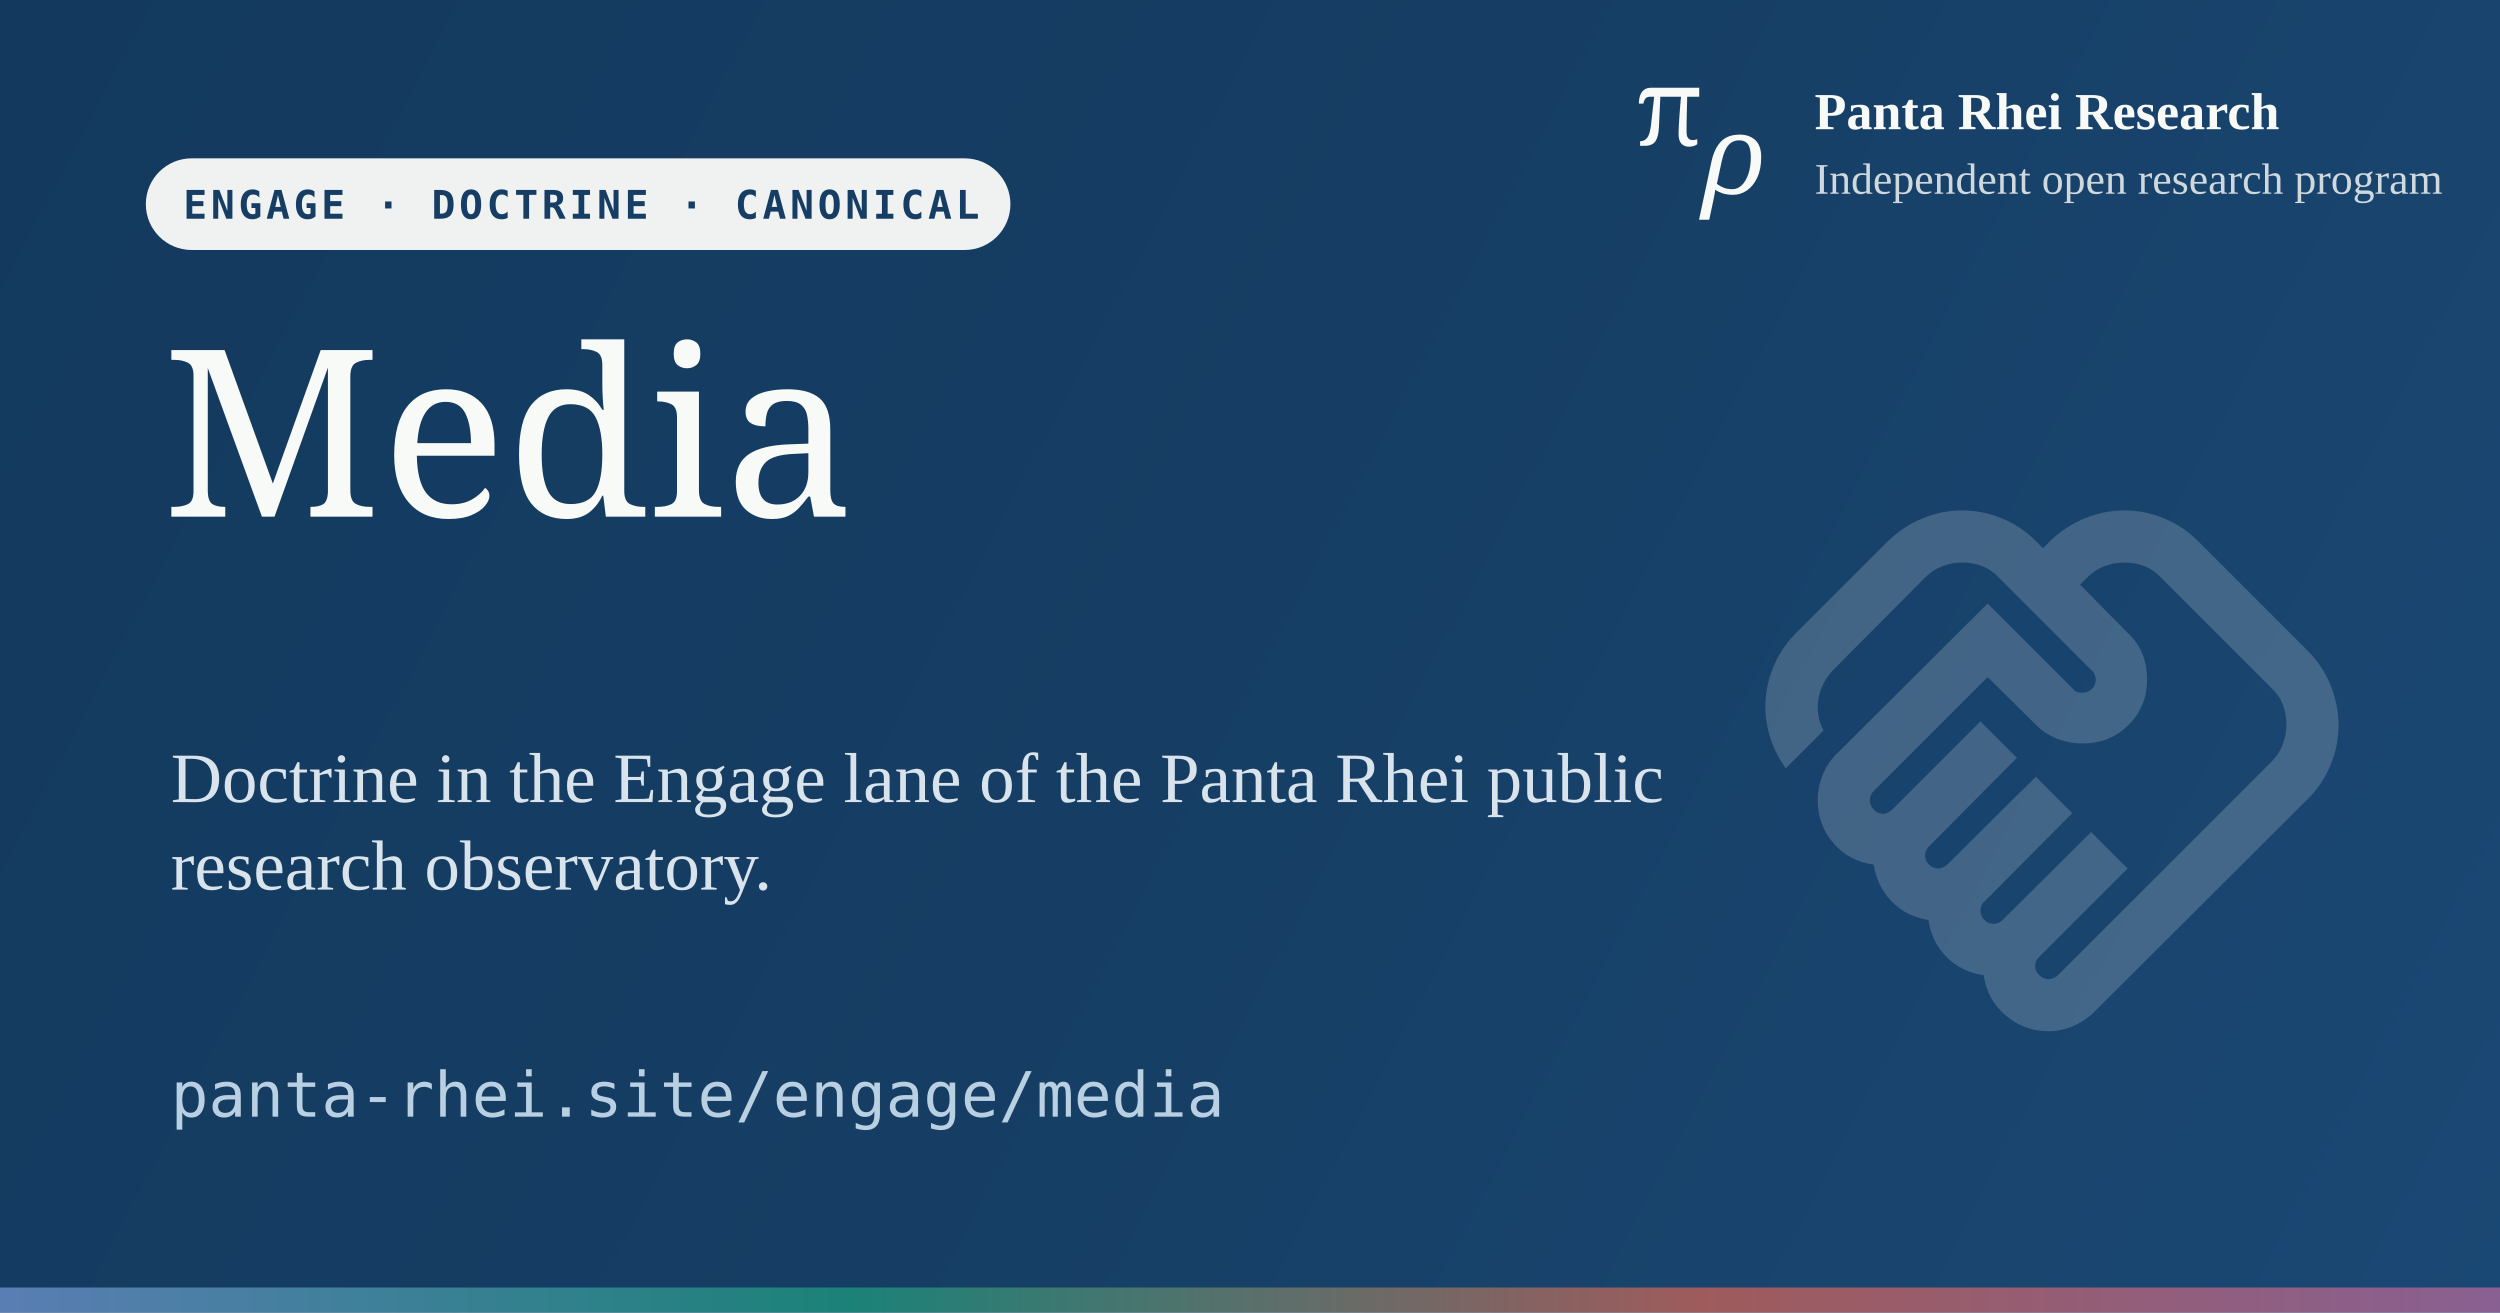
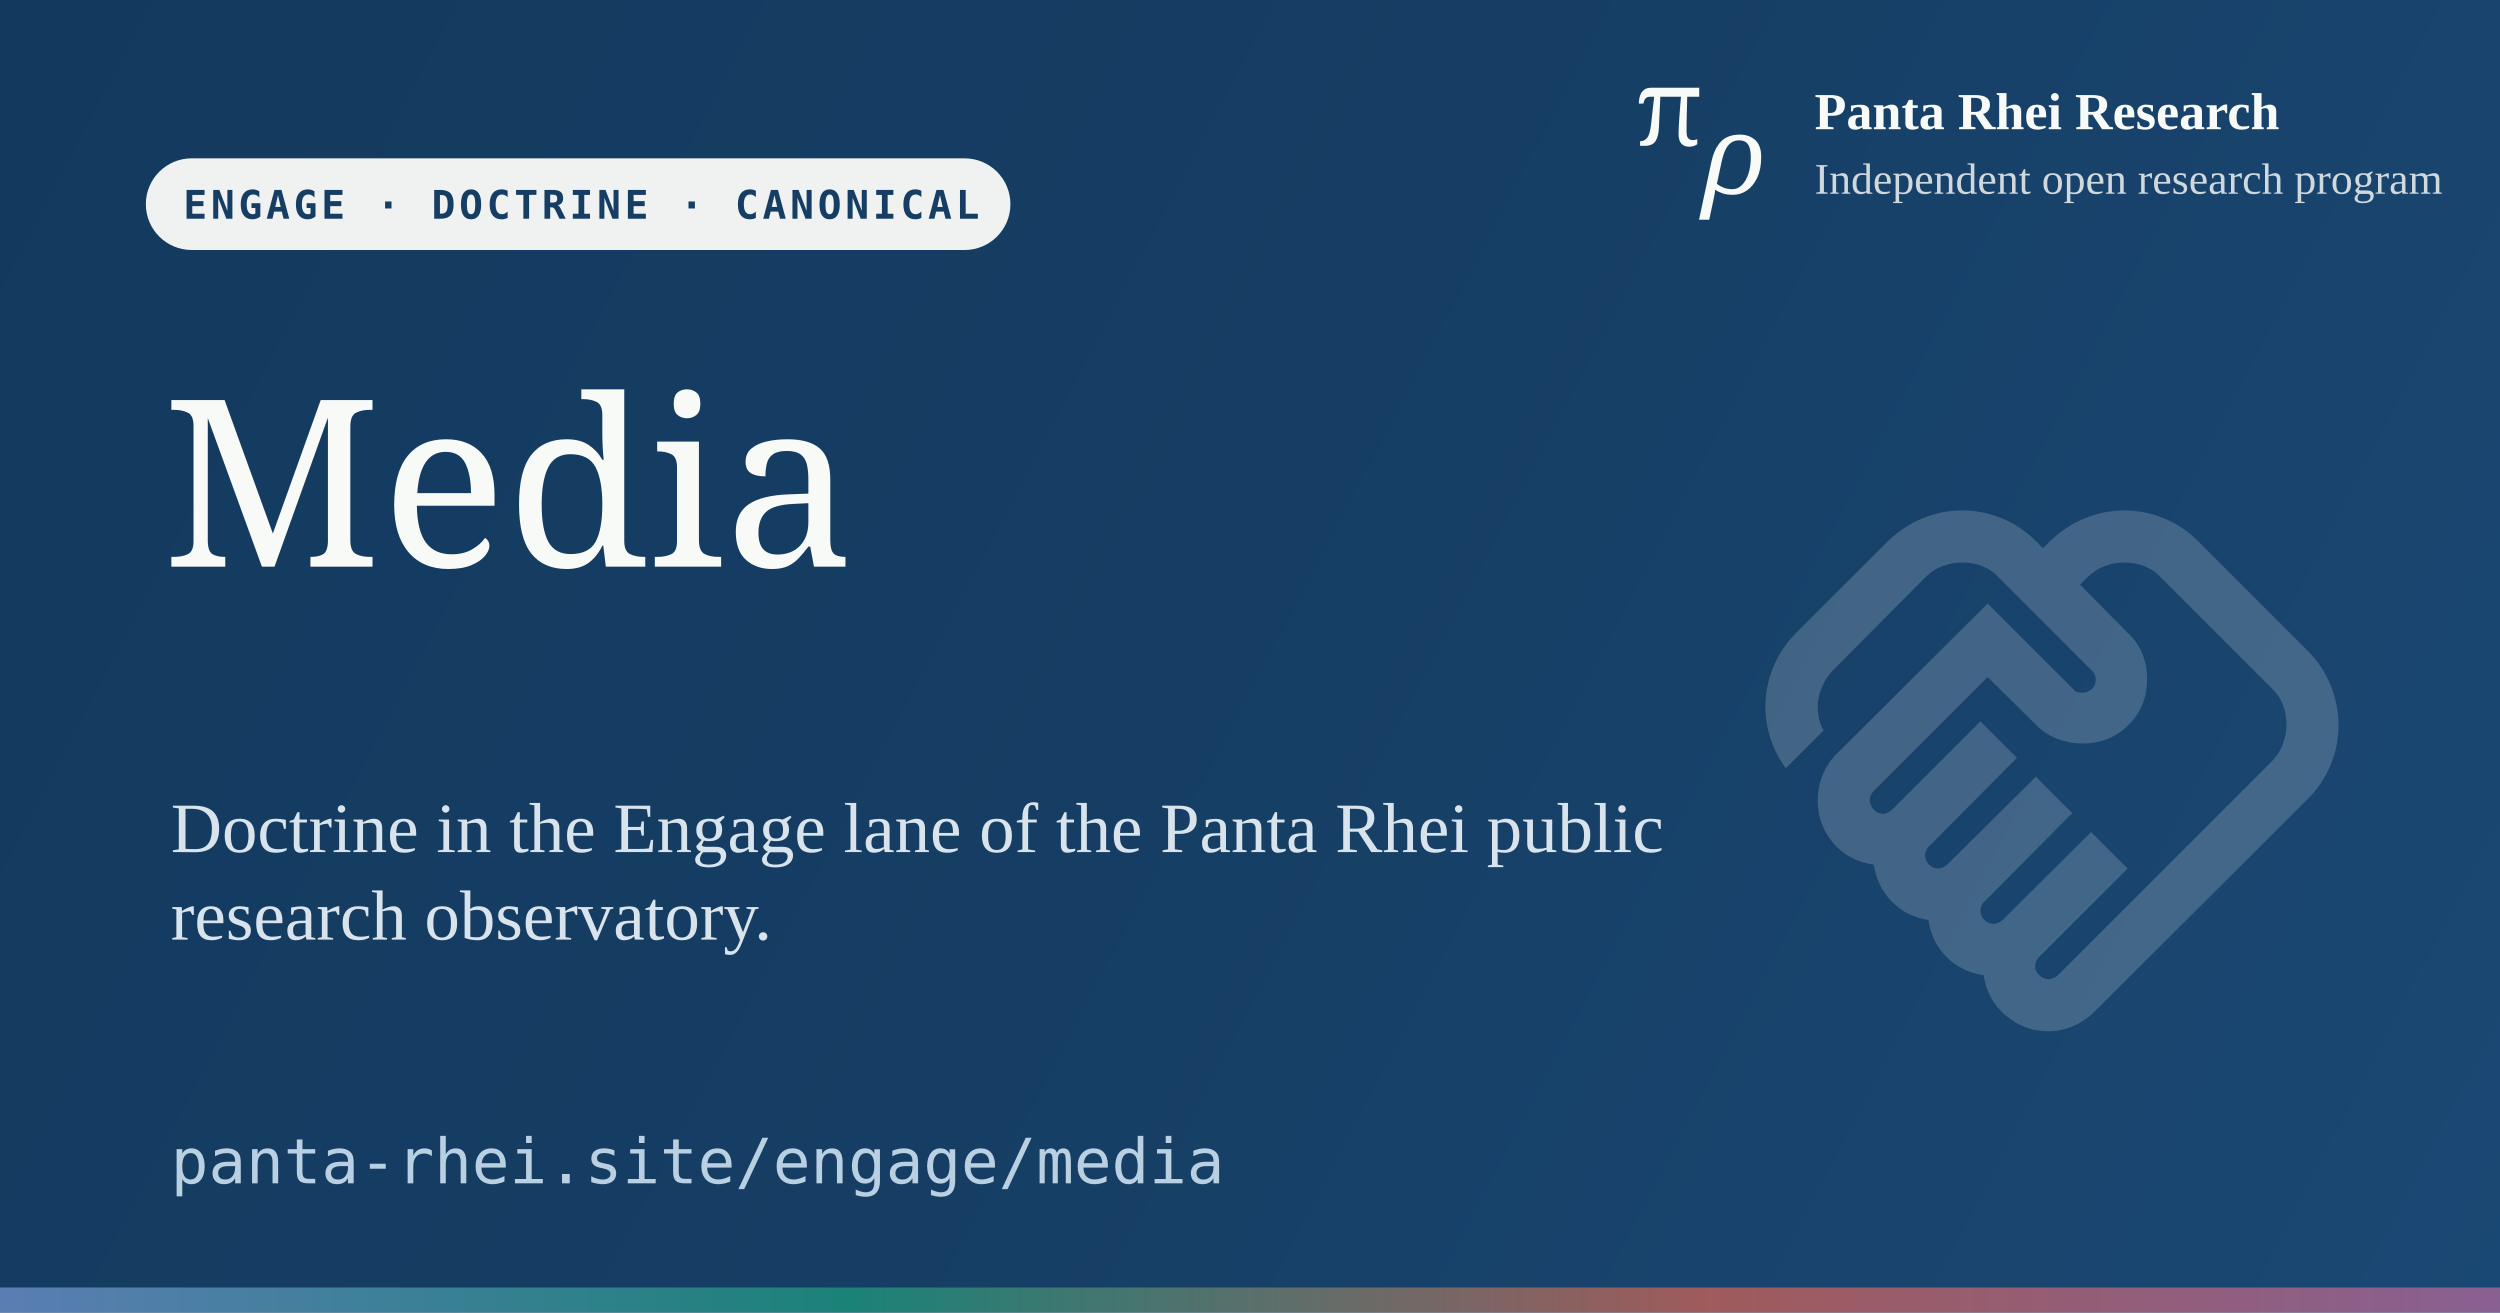
<svg xmlns="http://www.w3.org/2000/svg" width="1200" height="630" viewBox="0 0 1200 630" role="img" aria-label="Panta Rhei preview card for Media.">
  <defs>
    <style>
      @font-face { font-family: "EB Garamond OG"; src: url("../fonts-local/EBGaramond-Regular.ttf"); }
      @font-face { font-family: "Source Sans 3 OG"; src: url("../fonts-local/SourceSans3-Regular.ttf"); }
      @font-face { font-family: "Source Code Pro OG"; src: url("../fonts-local/SourceCodePro-Regular.ttf"); }
    </style>
    <linearGradient id="spectrum-rule" x1="0" y1="0" x2="1200" y2="0" gradientUnits="userSpaceOnUse">
      <stop offset="0%" stop-color="#5A7EB3" />
      <stop offset="34%" stop-color="#1B8278" />
      <stop offset="68%" stop-color="#9F5B5C" />
      <stop offset="100%" stop-color="#896092" />
    </linearGradient>
  </defs>
  <linearGradient id="panta-og-dark-gradient" x1="0" y1="0" x2="1200" y2="630" gradientUnits="userSpaceOnUse">
    <stop offset="0%" stop-color="#13395E" />
    <stop offset="48%" stop-color="#163E64" />
    <stop offset="100%" stop-color="#1A4874" />
  </linearGradient>
  <rect width="1200" height="630" fill="url(#panta-og-dark-gradient)" />
  <rect x="0" y="618" width="1200" height="12" fill="url(#spectrum-rule)" />
  <svg x="835" y="220" width="300" height="300" viewBox="0 -960 960 960" opacity="0.18" aria-hidden="true">
    <path d="M475-160q4 0 8-2t6-4l328-328q12-12 17.5-27t5.5-30q0-16-5.5-30.5T817-607L647-777q-11-12-25.5-17.5T591-800q-15 0-30 5.5T534-777l-11 11 74 75q15 14 22 32t7 38q0 42-28.5 70.5T527-522q-20 0-38.5-7T456-550l-75-74-175 175q-3 3-4.5 6.5T200-435q0 8 6 14.5t14 6.5q4 0 8-2t6-4l136-136 56 56-135 136q-3 3-4.5 6.5T285-350q0 8 6 14t14 6q4 0 8-2t6-4l136-135 56 56-135 136q-3 2-4.5 6t-1.5 8q0 8 6 14t14 6q4 0 7.5-1.5t6.5-4.5l136-135 56 56-136 136q-3 3-4.5 6.5T454-180q0 8 6.5 14t14.5 6Zm-1 80q-37 0-65.5-24.5T375-166q-34-5-57-28t-28-57q-34-5-56.5-28.5T206-336q-38-5-62-33t-24-66q0-20 7.5-38.5T149-506l232-231 131 131q2 3 6 4.5t8 1.5q9 0 15-5.5t6-14.5q0-4-1.5-8t-4.5-6L398-777q-11-12-25.5-17.5T342-800q-15 0-30 5.5T285-777L144-635q-9 9-15 21t-8 24q-2 12 0 24.5t8 23.5l-58 58q-17-23-25-50.5T40-590q2-28 14-54.5T87-692l141-141q24-23 53.5-35t60.5-12q31 0 60.5 12t52.5 35l11 11 11-11q24-23 53.5-35t60.5-12q31 0 60.5 12t52.5 35l169 169q23 23 35 53t12 61q0 31-12 60.5T873-437L545-110q-14 14-32.5 22T474-80Zm-99-560Z" fill="#FFFFFF" />
  </svg>
  <g transform="translate(785 26)" fill="#F8FAF7">
    <text x="0" y="44" font-family="EB Garamond OG, Georgia, serif" font-size="52" font-weight="400">π</text>
    <text x="31" y="67" font-family="EB Garamond OG, Georgia, serif" font-size="52" font-style="italic" font-weight="400">ρ</text>
    <text x="86" y="36" font-family="Source Sans 3 OG, Inter, Arial, sans-serif" font-size="25" font-weight="700">Panta Rhei Research</text>
    <text x="86" y="67" font-family="Source Sans 3 OG, Inter, Arial, sans-serif" font-size="21" opacity="0.82">Independent open research program</text>
  </g>
  <g transform="translate(70 76)">
    <rect width="415" height="44" rx="22" fill="#F8FAF7" opacity="0.96" />
    <text x="18" y="29" font-family="Source Code Pro OG, ui-monospace, monospace" font-size="19" font-weight="700" letter-spacing="1.8" fill="#163E64">ENGAGE · DOCTRINE · CANONICAL</text>
  </g>
  <text font-family="EB Garamond OG, Georgia, serif" font-size="112" font-weight="400" fill="#F8FAF7">
-     <tspan x="78" y="248">Media</tspan>
+     <tspan x="78" y="272">Media</tspan>
  </text>
  <text font-family="Source Sans 3 OG, Inter, Arial, sans-serif" font-size="34" font-weight="400" fill="#D8E3EC">
-     <tspan x="82" y="385">Doctrine in the Engage lane of the Panta Rhei public</tspan>
-     <tspan x="82" y="427">research observatory.</tspan>
+     <tspan x="82" y="409">Doctrine in the Engage lane of the Panta Rhei public</tspan>
+     <tspan x="82" y="451">research observatory.</tspan>
  </text>
-   <text x="82" y="536" font-family="Source Code Pro OG, ui-monospace, monospace" font-size="30" font-weight="500" fill="#B9CFE2">panta-rhei.site/engage/media</text>
+   <text x="82" y="568" font-family="Source Code Pro OG, ui-monospace, monospace" font-size="30" font-weight="500" fill="#B9CFE2">panta-rhei.site/engage/media</text>
</svg>
